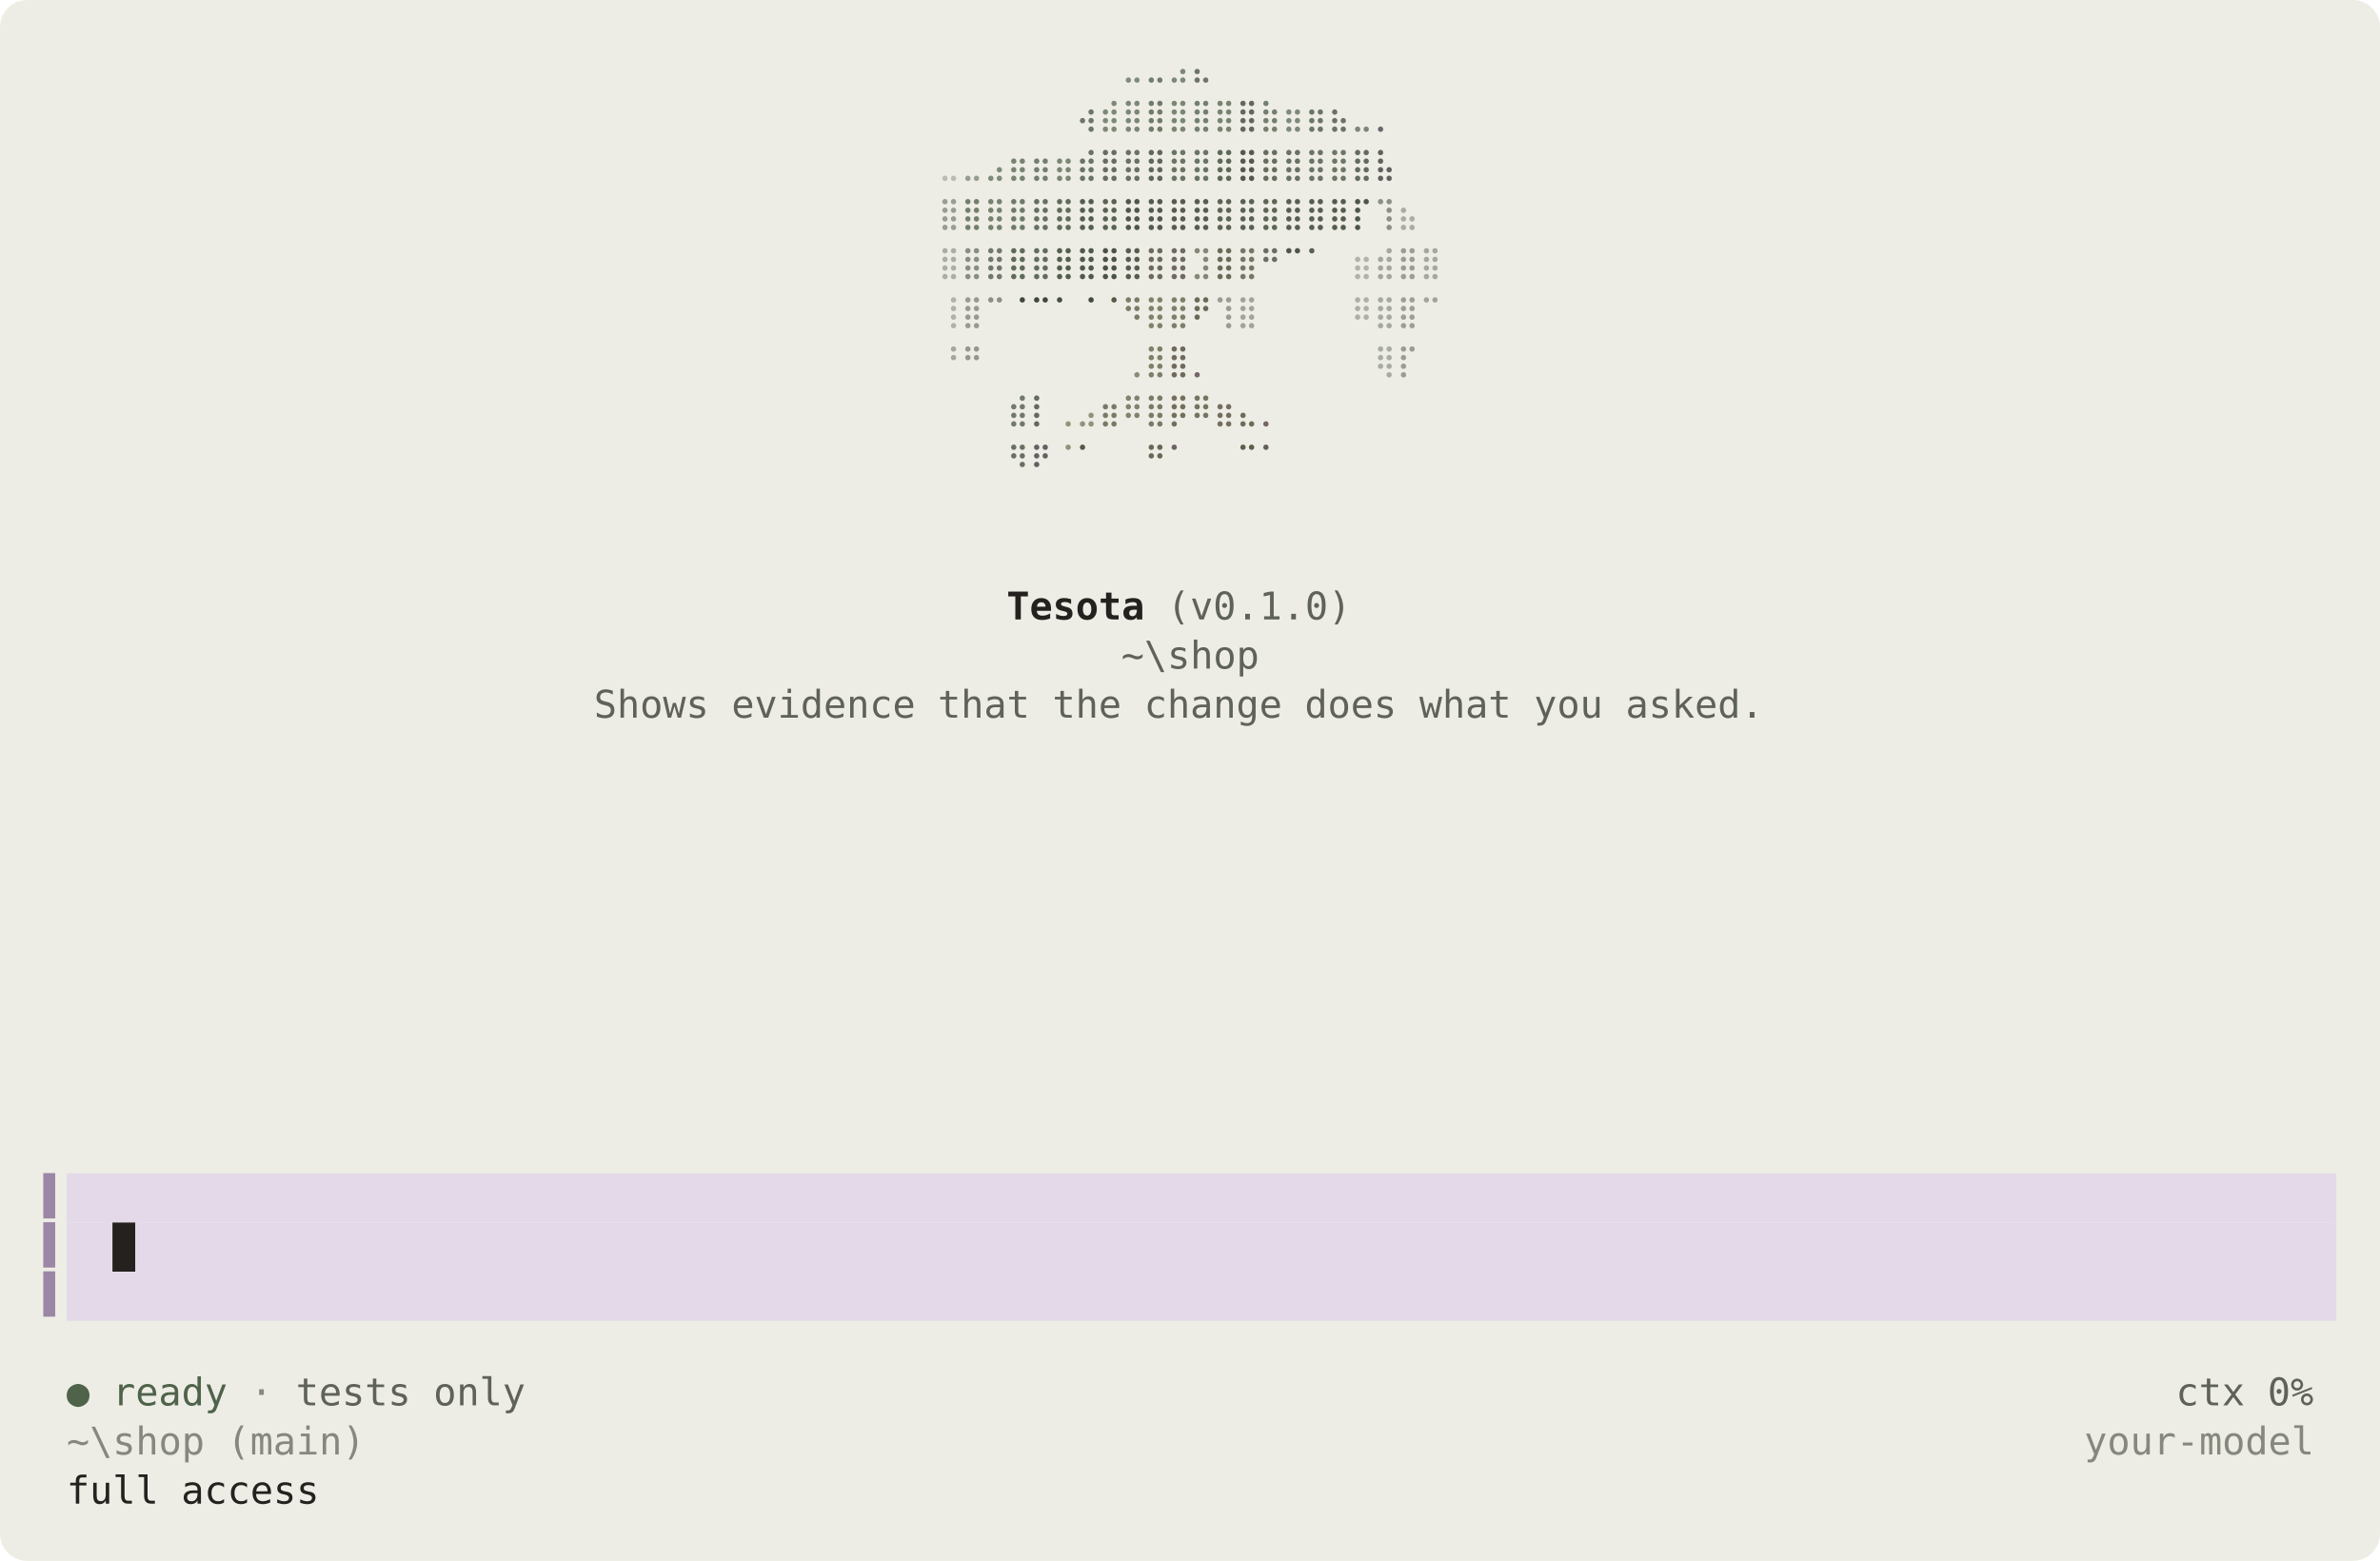
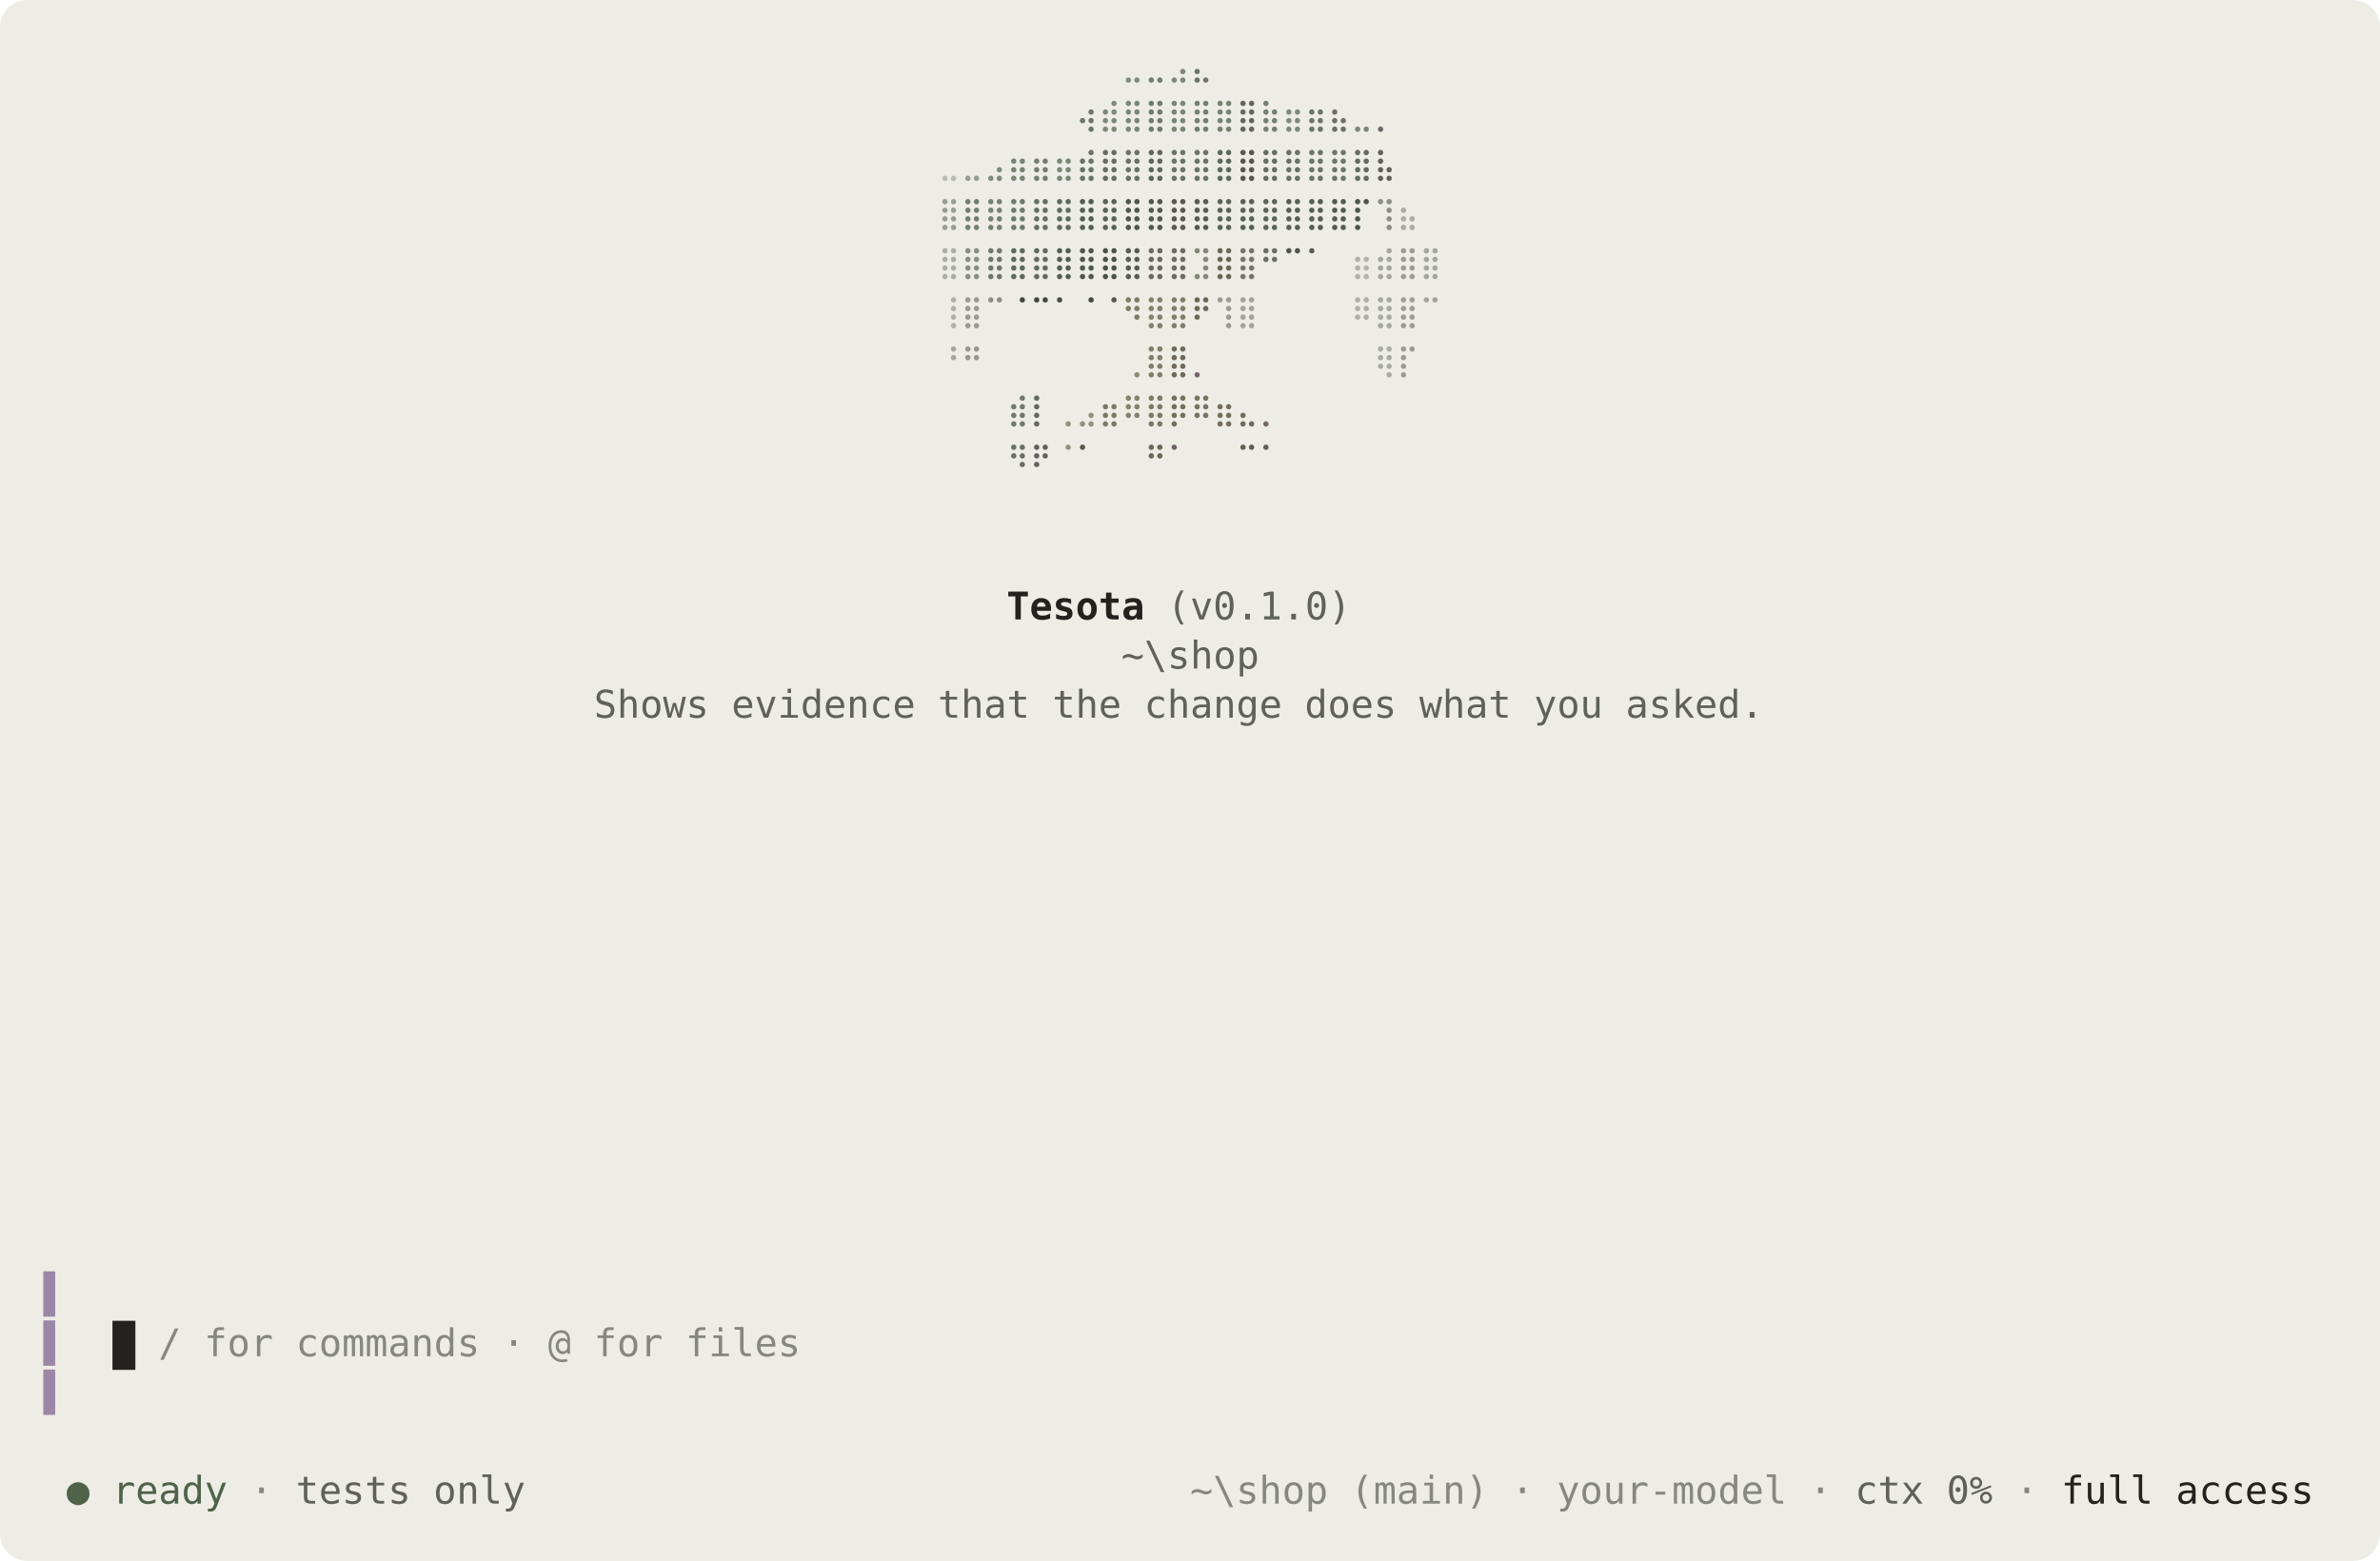
<svg xmlns="http://www.w3.org/2000/svg" width="872" height="572" viewBox="0 0 872 572" role="img" aria-label="Tesota's shell as it opens: the palo fierro tree above Tesota's name, the project's folder and 'Shows evidence that the change does what you asked.', then the input and the footer.">
  <rect width="872" height="572" rx="10" fill="#edede5" />
-   <rect x="24.4" y="430" width="831.6" height="18" fill="#e4d9e9" />
-   <rect x="24.4" y="448" width="16.8" height="18" fill="#e4d9e9" />
-   <rect x="41.2" y="448" width="8.4" height="18" fill="#24211f" />
-   <rect x="49.6" y="448" width="806.4" height="18" fill="#e4d9e9" />
-   <rect x="24.4" y="466" width="831.6" height="18" fill="#e4d9e9" />
+   <rect x="41.2" y="484" width="8.4" height="18" fill="#24211f" />
  <g font-family="'Cascadia Mono', 'JetBrains Mono', Menlo, Consolas, 'DejaVu Sans Mono', monospace" font-size="14" xml:space="preserve">
    <text x="410.8" y="29" fill="#808c7a" textLength="8.4" lengthAdjust="spacingAndGlyphs">⣀</text>
    <text x="419.2" y="29" fill="#727c6d" textLength="8.4" lengthAdjust="spacingAndGlyphs">⣀</text>
    <text x="427.6" y="29" fill="#7d8778" textLength="8.4" lengthAdjust="spacingAndGlyphs">⣠</text>
    <text x="436.0" y="29" fill="#6d7569" textLength="8.4" lengthAdjust="spacingAndGlyphs">⣄</text>
    <text x="394.0" y="47" fill="#6c7666" textLength="8.4" lengthAdjust="spacingAndGlyphs">⢴</text>
    <text x="402.4" y="47" fill="#7d8977" textLength="8.4" lengthAdjust="spacingAndGlyphs">⣾</text>
    <text x="410.8" y="47" fill="#7b8776" textLength="8.4" lengthAdjust="spacingAndGlyphs">⣿</text>
    <text x="419.2" y="47" fill="#707b6a" textLength="8.4" lengthAdjust="spacingAndGlyphs">⣿</text>
    <text x="427.6" y="47" fill="#7a8674" textLength="8.4" lengthAdjust="spacingAndGlyphs">⣿</text>
    <text x="436.0" y="47" fill="#74806f" textLength="8.4" lengthAdjust="spacingAndGlyphs">⣿</text>
    <text x="444.4" y="47" fill="#778271" textLength="8.4" lengthAdjust="spacingAndGlyphs">⣿</text>
    <text x="452.8" y="47" fill="#61675d" textLength="8.4" lengthAdjust="spacingAndGlyphs">⣿</text>
    <text x="461.2" y="47" fill="#757f70" textLength="8.4" lengthAdjust="spacingAndGlyphs">⣷</text>
    <text x="469.6" y="47" fill="#7e8a78" textLength="8.4" lengthAdjust="spacingAndGlyphs">⣶</text>
    <text x="478.0" y="47" fill="#6b7566" textLength="8.4" lengthAdjust="spacingAndGlyphs">⣶</text>
    <text x="486.4" y="47" fill="#6c7069" textLength="8.4" lengthAdjust="spacingAndGlyphs">⣦</text>
    <text x="494.8" y="47" fill="#7c8576" textLength="8.4" lengthAdjust="spacingAndGlyphs">⣀</text>
    <text x="503.2" y="47" fill="#6c676c" textLength="8.4" lengthAdjust="spacingAndGlyphs">⡀</text>
    <text x="343.6" y="65" fill="#b9bcb2" textLength="8.4" lengthAdjust="spacingAndGlyphs">⣀</text>
    <text x="352.0" y="65" fill="#979e91" textLength="8.4" lengthAdjust="spacingAndGlyphs">⣀</text>
    <text x="360.4" y="65" fill="#7e8b78" textLength="8.4" lengthAdjust="spacingAndGlyphs">⣠</text>
    <text x="368.8" y="65" fill="#778472" textLength="8.4" lengthAdjust="spacingAndGlyphs">⣶</text>
    <text x="377.2" y="65" fill="#747e70" textLength="8.4" lengthAdjust="spacingAndGlyphs">⣶</text>
    <text x="385.6" y="65" fill="#7b8775" textLength="8.4" lengthAdjust="spacingAndGlyphs">⣶</text>
    <text x="394.0" y="65" fill="#697464" textLength="8.4" lengthAdjust="spacingAndGlyphs">⣾</text>
    <text x="402.4" y="65" fill="#676d64" textLength="8.4" lengthAdjust="spacingAndGlyphs">⣿</text>
    <text x="410.8" y="65" fill="#697164" textLength="8.4" lengthAdjust="spacingAndGlyphs">⣿</text>
    <text x="419.2" y="65" fill="#5f675a" textLength="8.4" lengthAdjust="spacingAndGlyphs">⣿</text>
    <text x="427.6" y="65" fill="#6a7565" textLength="8.4" lengthAdjust="spacingAndGlyphs">⣿</text>
    <text x="436.0" y="65" fill="#697463" textLength="8.4" lengthAdjust="spacingAndGlyphs">⣿</text>
    <text x="444.4" y="65" fill="#5f6959" textLength="8.4" lengthAdjust="spacingAndGlyphs">⣿</text>
    <text x="452.8" y="65" fill="#545851" textLength="8.4" lengthAdjust="spacingAndGlyphs">⣿</text>
    <text x="461.2" y="65" fill="#656e5f" textLength="8.4" lengthAdjust="spacingAndGlyphs">⣿</text>
    <text x="469.6" y="65" fill="#687262" textLength="8.4" lengthAdjust="spacingAndGlyphs">⣿</text>
    <text x="478.0" y="65" fill="#6a7464" textLength="8.4" lengthAdjust="spacingAndGlyphs">⣿</text>
    <text x="486.4" y="65" fill="#6d7767" textLength="8.4" lengthAdjust="spacingAndGlyphs">⣿</text>
    <text x="494.8" y="65" fill="#626b5c" textLength="8.4" lengthAdjust="spacingAndGlyphs">⣿</text>
    <text x="503.2" y="65" fill="#60605d" textLength="8.4" lengthAdjust="spacingAndGlyphs">⣧</text>
    <text x="343.6" y="83" fill="#989d92" textLength="8.4" lengthAdjust="spacingAndGlyphs">⣿</text>
    <text x="352.0" y="83" fill="#737f6d" textLength="8.4" lengthAdjust="spacingAndGlyphs">⣿</text>
    <text x="360.4" y="83" fill="#768270" textLength="8.4" lengthAdjust="spacingAndGlyphs">⣿</text>
    <text x="368.8" y="83" fill="#6f7b6a" textLength="8.4" lengthAdjust="spacingAndGlyphs">⣿</text>
    <text x="377.2" y="83" fill="#65705f" textLength="8.4" lengthAdjust="spacingAndGlyphs">⣿</text>
    <text x="385.6" y="83" fill="#606b5b" textLength="8.4" lengthAdjust="spacingAndGlyphs">⣿</text>
    <text x="394.0" y="83" fill="#545e4e" textLength="8.4" lengthAdjust="spacingAndGlyphs">⣿</text>
    <text x="402.4" y="83" fill="#596354" textLength="8.4" lengthAdjust="spacingAndGlyphs">⣿</text>
    <text x="410.8" y="83" fill="#4e5749" textLength="8.4" lengthAdjust="spacingAndGlyphs">⣿</text>
    <text x="419.2" y="83" fill="#53594f" textLength="8.4" lengthAdjust="spacingAndGlyphs">⣿</text>
    <text x="427.6" y="83" fill="#5a5951" textLength="8.4" lengthAdjust="spacingAndGlyphs">⣿</text>
    <text x="436.0" y="83" fill="#545d4f" textLength="8.4" lengthAdjust="spacingAndGlyphs">⣿</text>
    <text x="444.4" y="83" fill="#5b6455" textLength="8.4" lengthAdjust="spacingAndGlyphs">⣿</text>
    <text x="452.8" y="83" fill="#596153" textLength="8.4" lengthAdjust="spacingAndGlyphs">⣿</text>
    <text x="461.2" y="83" fill="#5c6556" textLength="8.4" lengthAdjust="spacingAndGlyphs">⣿</text>
    <text x="469.6" y="83" fill="#565f51" textLength="8.4" lengthAdjust="spacingAndGlyphs">⣿</text>
    <text x="478.0" y="83" fill="#565e50" textLength="8.4" lengthAdjust="spacingAndGlyphs">⣿</text>
    <text x="486.4" y="83" fill="#545c4e" textLength="8.4" lengthAdjust="spacingAndGlyphs">⣿</text>
    <text x="494.8" y="83" fill="#4e5549" textLength="8.4" lengthAdjust="spacingAndGlyphs">⡏</text>
    <text x="503.2" y="83" fill="#8b8f85" textLength="8.4" lengthAdjust="spacingAndGlyphs">⢹</text>
    <text x="511.6" y="83" fill="#a8aca2" textLength="8.4" lengthAdjust="spacingAndGlyphs">⣦</text>
    <text x="343.6" y="101" fill="#abaea4" textLength="8.4" lengthAdjust="spacingAndGlyphs">⣿</text>
    <text x="352.0" y="101" fill="#898e82" textLength="8.4" lengthAdjust="spacingAndGlyphs">⣿</text>
    <text x="360.4" y="101" fill="#70786a" textLength="8.4" lengthAdjust="spacingAndGlyphs">⣿</text>
    <text x="368.8" y="101" fill="#5f6a5a" textLength="8.4" lengthAdjust="spacingAndGlyphs">⣿</text>
    <text x="377.2" y="101" fill="#616c5c" textLength="8.4" lengthAdjust="spacingAndGlyphs">⣿</text>
    <text x="385.6" y="101" fill="#545e4f" textLength="8.4" lengthAdjust="spacingAndGlyphs">⣿</text>
    <text x="394.0" y="101" fill="#4f5849" textLength="8.4" lengthAdjust="spacingAndGlyphs">⣿</text>
    <text x="402.4" y="101" fill="#4b5247" textLength="8.4" lengthAdjust="spacingAndGlyphs">⣿</text>
    <text x="410.8" y="101" fill="#575d4e" textLength="8.4" lengthAdjust="spacingAndGlyphs">⣿</text>
    <text x="419.2" y="101" fill="#6c6a5d" textLength="8.4" lengthAdjust="spacingAndGlyphs">⣿</text>
    <text x="427.6" y="101" fill="#706961" textLength="8.4" lengthAdjust="spacingAndGlyphs">⣿</text>
    <text x="436.0" y="101" fill="#848877" textLength="8.4" lengthAdjust="spacingAndGlyphs">⣹</text>
    <text x="444.4" y="101" fill="#6b6958" textLength="8.4" lengthAdjust="spacingAndGlyphs">⣿</text>
    <text x="452.8" y="101" fill="#787569" textLength="8.4" lengthAdjust="spacingAndGlyphs">⣿</text>
    <text x="461.2" y="101" fill="#6a6e64" textLength="8.4" lengthAdjust="spacingAndGlyphs">⠛</text>
    <text x="469.6" y="101" fill="#4d5548" textLength="8.4" lengthAdjust="spacingAndGlyphs">⠉</text>
    <text x="478.0" y="101" fill="#5b5d58" textLength="8.4" lengthAdjust="spacingAndGlyphs">⠁</text>
    <text x="494.8" y="101" fill="#b0b3a9" textLength="8.4" lengthAdjust="spacingAndGlyphs">⣶</text>
    <text x="503.2" y="101" fill="#a4a69e" textLength="8.4" lengthAdjust="spacingAndGlyphs">⣾</text>
    <text x="511.6" y="101" fill="#9b9d94" textLength="8.4" lengthAdjust="spacingAndGlyphs">⣿</text>
    <text x="520.0" y="101" fill="#a5a89f" textLength="8.4" lengthAdjust="spacingAndGlyphs">⣿</text>
    <text x="343.6" y="119" fill="#afb2a8" textLength="8.4" lengthAdjust="spacingAndGlyphs">⢸</text>
    <text x="352.0" y="119" fill="#989992" textLength="8.4" lengthAdjust="spacingAndGlyphs">⣿</text>
    <text x="360.4" y="119" fill="#8d8f86" textLength="8.4" lengthAdjust="spacingAndGlyphs">⠉</text>
    <text x="368.8" y="119" fill="#3f463a" textLength="8.4" lengthAdjust="spacingAndGlyphs">⠈</text>
    <text x="377.2" y="119" fill="#3f473a" textLength="8.4" lengthAdjust="spacingAndGlyphs">⠉</text>
    <text x="385.6" y="119" fill="#444d3e" textLength="8.4" lengthAdjust="spacingAndGlyphs">⠁</text>
    <text x="394.0" y="119" fill="#424a3d" textLength="8.4" lengthAdjust="spacingAndGlyphs">⠈</text>
    <text x="402.4" y="119" fill="#5b5747" textLength="8.4" lengthAdjust="spacingAndGlyphs">⠈</text>
    <text x="410.8" y="119" fill="#7d7b68" textLength="8.4" lengthAdjust="spacingAndGlyphs">⠻</text>
    <text x="419.2" y="119" fill="#83806c" textLength="8.4" lengthAdjust="spacingAndGlyphs">⣿</text>
    <text x="427.6" y="119" fill="#807e6b" textLength="8.4" lengthAdjust="spacingAndGlyphs">⣿</text>
    <text x="436.0" y="119" fill="#6b6857" textLength="8.4" lengthAdjust="spacingAndGlyphs">⠟</text>
    <text x="444.4" y="119" fill="#9a9b91" textLength="8.4" lengthAdjust="spacingAndGlyphs">⢹</text>
    <text x="452.8" y="119" fill="#a2a49b" textLength="8.4" lengthAdjust="spacingAndGlyphs">⣿</text>
    <text x="494.8" y="119" fill="#adafa6" textLength="8.4" lengthAdjust="spacingAndGlyphs">⠿</text>
    <text x="503.2" y="119" fill="#a6a99f" textLength="8.4" lengthAdjust="spacingAndGlyphs">⣿</text>
    <text x="511.6" y="119" fill="#9c9e96" textLength="8.4" lengthAdjust="spacingAndGlyphs">⣿</text>
    <text x="520.0" y="119" fill="#a2a49b" textLength="8.4" lengthAdjust="spacingAndGlyphs">⠉</text>
    <text x="343.6" y="137" fill="#a5a79e" textLength="8.4" lengthAdjust="spacingAndGlyphs">⠘</text>
    <text x="352.0" y="137" fill="#95978e" textLength="8.4" lengthAdjust="spacingAndGlyphs">⠛</text>
    <text x="410.8" y="137" fill="#8e8a75" textLength="8.4" lengthAdjust="spacingAndGlyphs">⢀</text>
    <text x="419.2" y="137" fill="#817e6a" textLength="8.4" lengthAdjust="spacingAndGlyphs">⣿</text>
    <text x="427.6" y="137" fill="#706a5c" textLength="8.4" lengthAdjust="spacingAndGlyphs">⣿</text>
    <text x="436.0" y="137" fill="#75666c" textLength="8.4" lengthAdjust="spacingAndGlyphs">⡀</text>
    <text x="503.2" y="137" fill="#a9aca2" textLength="8.4" lengthAdjust="spacingAndGlyphs">⢿</text>
    <text x="511.6" y="137" fill="#9a9c93" textLength="8.4" lengthAdjust="spacingAndGlyphs">⡏</text>
    <text x="368.8" y="155" fill="#71796c" textLength="8.4" lengthAdjust="spacingAndGlyphs">⣾</text>
    <text x="377.2" y="155" fill="#636a5d" textLength="8.4" lengthAdjust="spacingAndGlyphs">⡇</text>
    <text x="385.6" y="155" fill="#96927d" textLength="8.4" lengthAdjust="spacingAndGlyphs">⢀</text>
    <text x="394.0" y="155" fill="#93907b" textLength="8.4" lengthAdjust="spacingAndGlyphs">⣠</text>
    <text x="402.4" y="155" fill="#7b7966" textLength="8.4" lengthAdjust="spacingAndGlyphs">⣶</text>
    <text x="410.8" y="155" fill="#82826f" textLength="8.4" lengthAdjust="spacingAndGlyphs">⠿</text>
    <text x="419.2" y="155" fill="#7c7966" textLength="8.4" lengthAdjust="spacingAndGlyphs">⣿</text>
    <text x="427.6" y="155" fill="#736f5d" textLength="8.4" lengthAdjust="spacingAndGlyphs">⡿</text>
    <text x="436.0" y="155" fill="#777361" textLength="8.4" lengthAdjust="spacingAndGlyphs">⠿</text>
    <text x="444.4" y="155" fill="#746e60" textLength="8.4" lengthAdjust="spacingAndGlyphs">⣶</text>
    <text x="452.8" y="155" fill="#6f6a5a" textLength="8.4" lengthAdjust="spacingAndGlyphs">⣄</text>
    <text x="461.2" y="155" fill="#74656c" textLength="8.4" lengthAdjust="spacingAndGlyphs">⡀</text>
    <text x="368.8" y="173" fill="#697063" textLength="8.4" lengthAdjust="spacingAndGlyphs">⠻</text>
    <text x="377.2" y="173" fill="#636061" textLength="8.4" lengthAdjust="spacingAndGlyphs">⠟</text>
    <text x="385.6" y="173" fill="#94917c" textLength="8.4" lengthAdjust="spacingAndGlyphs">⠈</text>
    <text x="394.0" y="173" fill="#5a5646" textLength="8.4" lengthAdjust="spacingAndGlyphs">⠁</text>
    <text x="419.2" y="173" fill="#696655" textLength="8.4" lengthAdjust="spacingAndGlyphs">⠛</text>
    <text x="427.6" y="173" fill="#6f5f67" textLength="8.4" lengthAdjust="spacingAndGlyphs">⠁</text>
    <text x="452.8" y="173" fill="#5f5c4b" textLength="8.4" lengthAdjust="spacingAndGlyphs">⠉</text>
    <text x="461.2" y="173" fill="#665d57" textLength="8.4" lengthAdjust="spacingAndGlyphs">⠁</text>
    <text x="368.8" y="227" fill="#24211f" font-weight="bold" textLength="50.4" lengthAdjust="spacingAndGlyphs">Tesota</text>
    <text x="427.6" y="227" fill="#5f6258" textLength="67.2" lengthAdjust="spacingAndGlyphs">(v0.1.0)</text>
    <text x="410.8" y="245" fill="#5f6258" textLength="50.4" lengthAdjust="spacingAndGlyphs">~\shop</text>
    <text x="217.6" y="263" fill="#5f6258" textLength="42.0" lengthAdjust="spacingAndGlyphs">Shows</text>
    <text x="268.0" y="263" fill="#5f6258" textLength="67.2" lengthAdjust="spacingAndGlyphs">evidence</text>
    <text x="343.6" y="263" fill="#5f6258" textLength="33.6" lengthAdjust="spacingAndGlyphs">that</text>
    <text x="385.6" y="263" fill="#5f6258" textLength="25.2" lengthAdjust="spacingAndGlyphs">the</text>
    <text x="419.2" y="263" fill="#5f6258" textLength="50.4" lengthAdjust="spacingAndGlyphs">change</text>
    <text x="478.0" y="263" fill="#5f6258" textLength="33.6" lengthAdjust="spacingAndGlyphs">does</text>
    <text x="520.0" y="263" fill="#5f6258" textLength="33.6" lengthAdjust="spacingAndGlyphs">what</text>
    <text x="562.0" y="263" fill="#5f6258" textLength="25.2" lengthAdjust="spacingAndGlyphs">you</text>
    <text x="595.6" y="263" fill="#5f6258" textLength="50.4" lengthAdjust="spacingAndGlyphs">asked.</text>
-     <text x="16.0" y="443" fill="#9c86a5" textLength="8.4" lengthAdjust="spacingAndGlyphs">▌</text>
-     <text x="16.0" y="461" fill="#9c86a5" textLength="8.4" lengthAdjust="spacingAndGlyphs">▌</text>
    <text x="16.0" y="479" fill="#9c86a5" textLength="8.4" lengthAdjust="spacingAndGlyphs">▌</text>
-     <text x="24.4" y="515" fill="#4f624a" textLength="8.4" lengthAdjust="spacingAndGlyphs">●</text>
-     <text x="41.2" y="515" fill="#4f624a" textLength="42.0" lengthAdjust="spacingAndGlyphs">ready</text>
-     <text x="91.6" y="515" fill="#86887e" textLength="8.4" lengthAdjust="spacingAndGlyphs">·</text>
-     <text x="108.4" y="515" fill="#5f6258" textLength="42.0" lengthAdjust="spacingAndGlyphs">tests</text>
-     <text x="158.8" y="515" fill="#5f6258" textLength="33.6" lengthAdjust="spacingAndGlyphs">only</text>
-     <text x="797.2" y="515" fill="#5f6258" textLength="25.2" lengthAdjust="spacingAndGlyphs">ctx</text>
-     <text x="830.8" y="515" fill="#5f6258" textLength="16.8" lengthAdjust="spacingAndGlyphs">0%</text>
-     <text x="24.4" y="533" fill="#86887e" textLength="50.4" lengthAdjust="spacingAndGlyphs">~\shop</text>
-     <text x="83.2" y="533" fill="#86887e" textLength="50.4" lengthAdjust="spacingAndGlyphs">(main)</text>
-     <text x="763.6" y="533" fill="#86887e" textLength="84.0" lengthAdjust="spacingAndGlyphs">your-model</text>
-     <text x="24.4" y="551" fill="#24211f" textLength="33.6" lengthAdjust="spacingAndGlyphs">full</text>
-     <text x="66.4" y="551" fill="#24211f" textLength="50.4" lengthAdjust="spacingAndGlyphs">access</text>
+     <text x="16.0" y="497" fill="#9c86a5" textLength="8.4" lengthAdjust="spacingAndGlyphs">▌</text>
+     <text x="58.0" y="497" fill="#86887e" textLength="8.4" lengthAdjust="spacingAndGlyphs">/</text>
+     <text x="74.8" y="497" fill="#86887e" textLength="25.2" lengthAdjust="spacingAndGlyphs">for</text>
+     <text x="108.4" y="497" fill="#86887e" textLength="67.2" lengthAdjust="spacingAndGlyphs">commands</text>
+     <text x="184.0" y="497" fill="#86887e" textLength="8.4" lengthAdjust="spacingAndGlyphs">·</text>
+     <text x="200.8" y="497" fill="#86887e" textLength="8.4" lengthAdjust="spacingAndGlyphs">@</text>
+     <text x="217.6" y="497" fill="#86887e" textLength="25.2" lengthAdjust="spacingAndGlyphs">for</text>
+     <text x="251.2" y="497" fill="#86887e" textLength="42.0" lengthAdjust="spacingAndGlyphs">files</text>
+     <text x="16.0" y="515" fill="#9c86a5" textLength="8.4" lengthAdjust="spacingAndGlyphs">▌</text>
+     <text x="24.4" y="551" fill="#4f624a" textLength="8.4" lengthAdjust="spacingAndGlyphs">●</text>
+     <text x="41.2" y="551" fill="#4f624a" textLength="42.0" lengthAdjust="spacingAndGlyphs">ready</text>
+     <text x="91.6" y="551" fill="#86887e" textLength="8.4" lengthAdjust="spacingAndGlyphs">·</text>
+     <text x="108.4" y="551" fill="#5f6258" textLength="42.0" lengthAdjust="spacingAndGlyphs">tests</text>
+     <text x="158.8" y="551" fill="#5f6258" textLength="33.6" lengthAdjust="spacingAndGlyphs">only</text>
+     <text x="436.0" y="551" fill="#86887e" textLength="50.4" lengthAdjust="spacingAndGlyphs">~\shop</text>
+     <text x="494.8" y="551" fill="#86887e" textLength="50.4" lengthAdjust="spacingAndGlyphs">(main)</text>
+     <text x="553.6" y="551" fill="#86887e" textLength="8.4" lengthAdjust="spacingAndGlyphs">·</text>
+     <text x="570.4" y="551" fill="#86887e" textLength="84.0" lengthAdjust="spacingAndGlyphs">your-model</text>
+     <text x="662.8" y="551" fill="#86887e" textLength="8.4" lengthAdjust="spacingAndGlyphs">·</text>
+     <text x="679.6" y="551" fill="#5f6258" textLength="25.2" lengthAdjust="spacingAndGlyphs">ctx</text>
+     <text x="713.2" y="551" fill="#5f6258" textLength="16.8" lengthAdjust="spacingAndGlyphs">0%</text>
+     <text x="738.4" y="551" fill="#86887e" textLength="8.4" lengthAdjust="spacingAndGlyphs">·</text>
+     <text x="755.2" y="551" fill="#24211f" textLength="33.6" lengthAdjust="spacingAndGlyphs">full</text>
+     <text x="797.2" y="551" fill="#24211f" textLength="50.4" lengthAdjust="spacingAndGlyphs">access</text>
  </g>
</svg>
